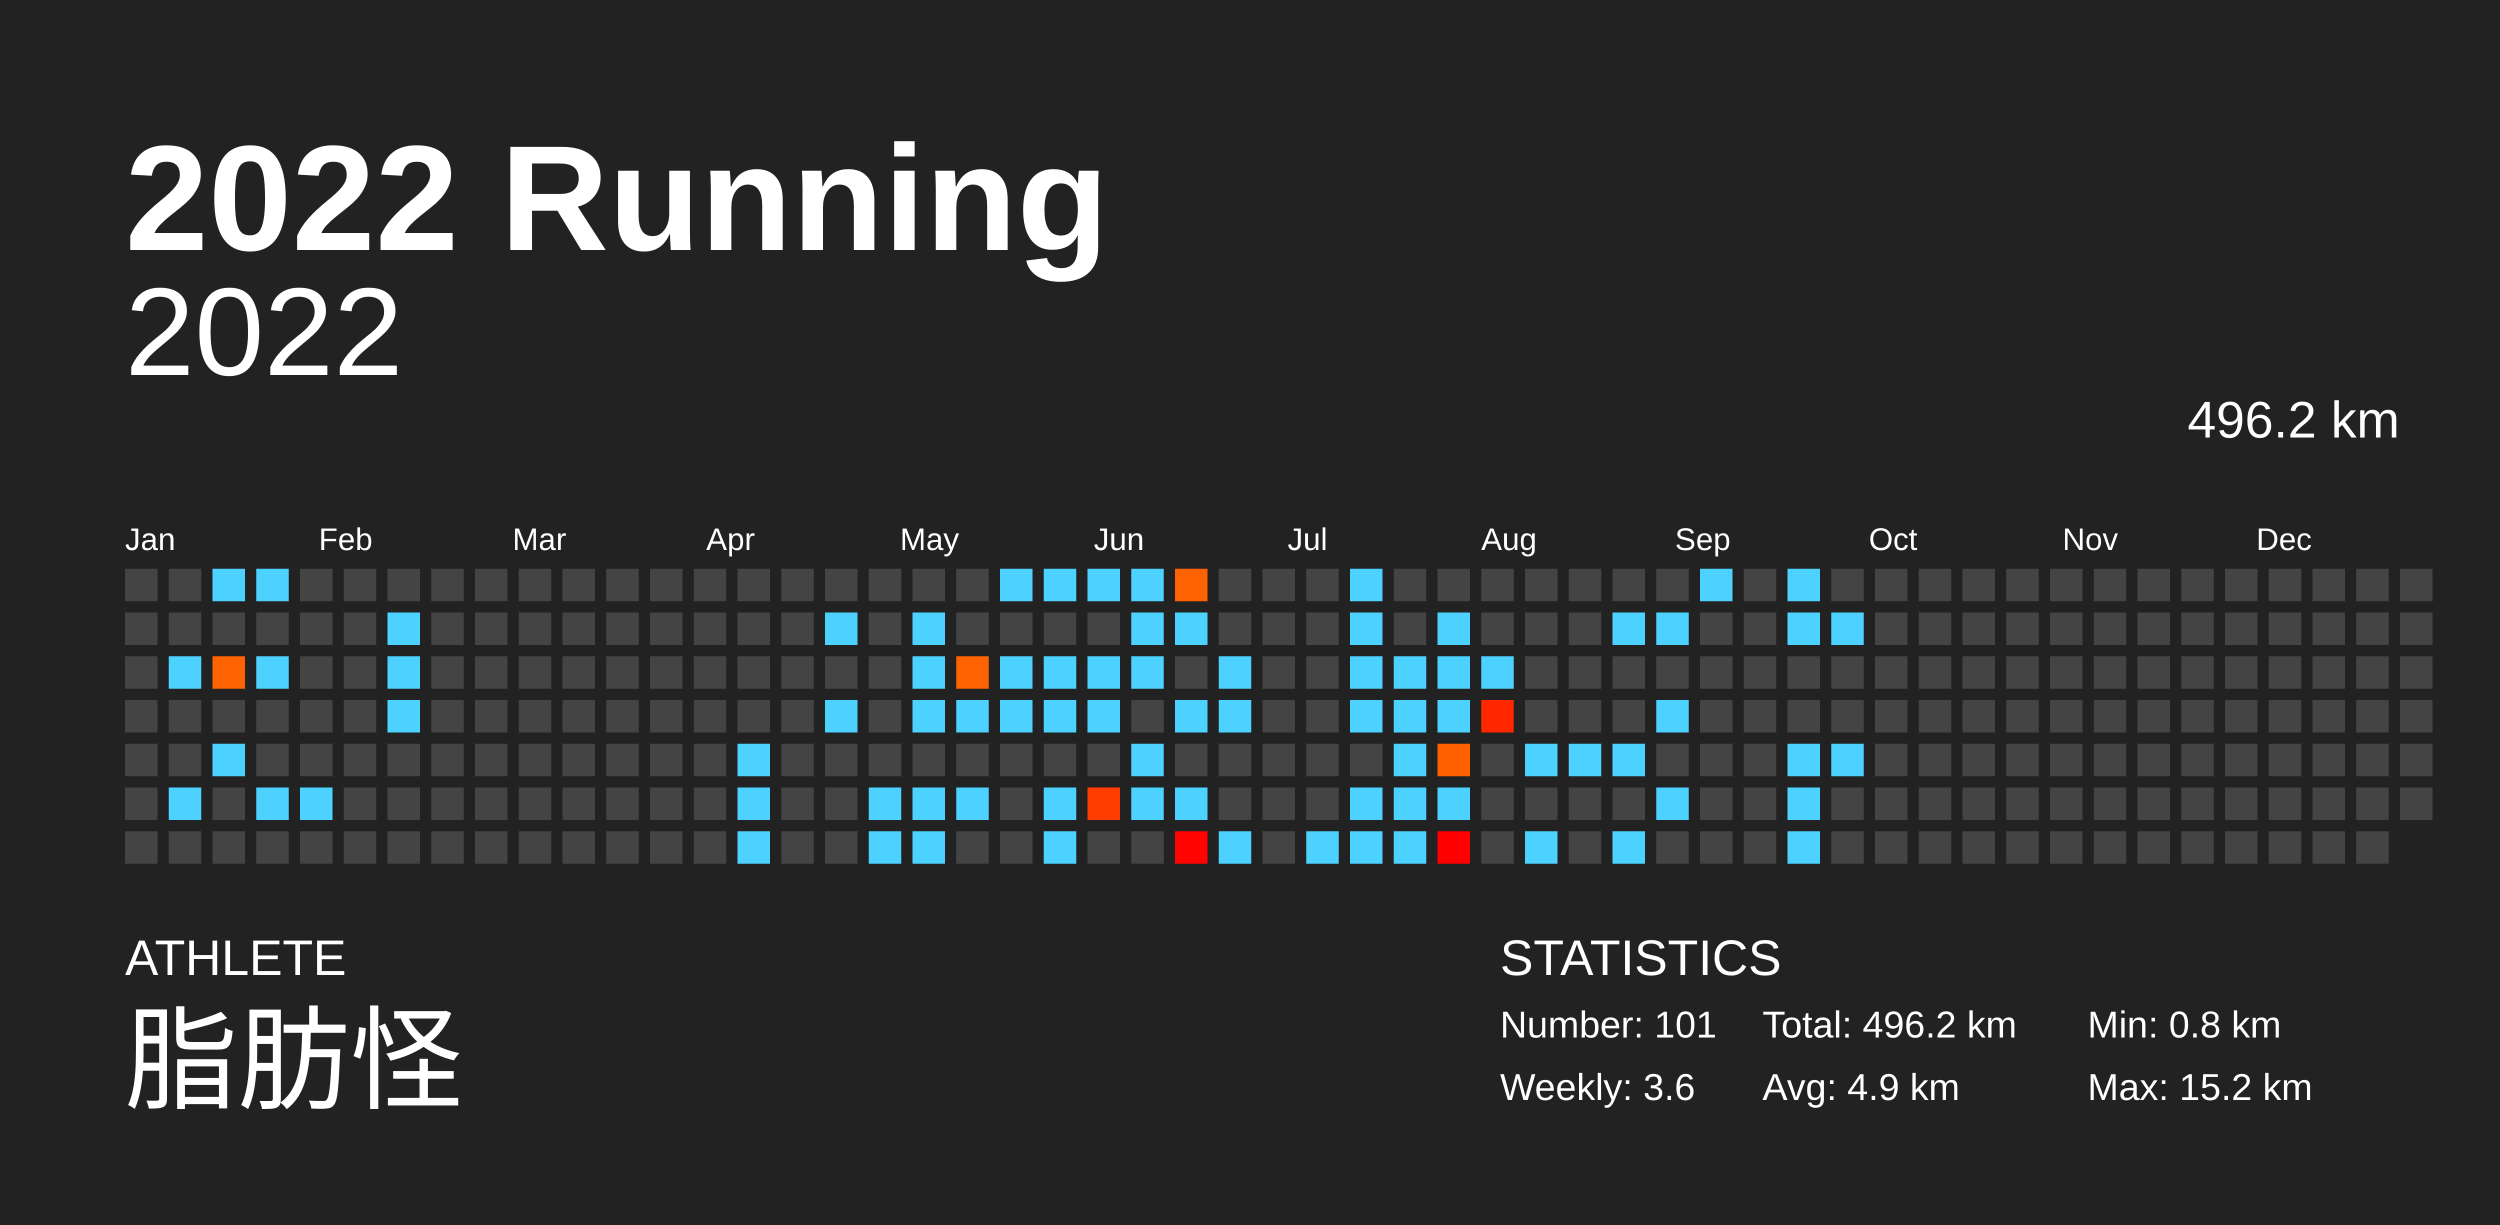
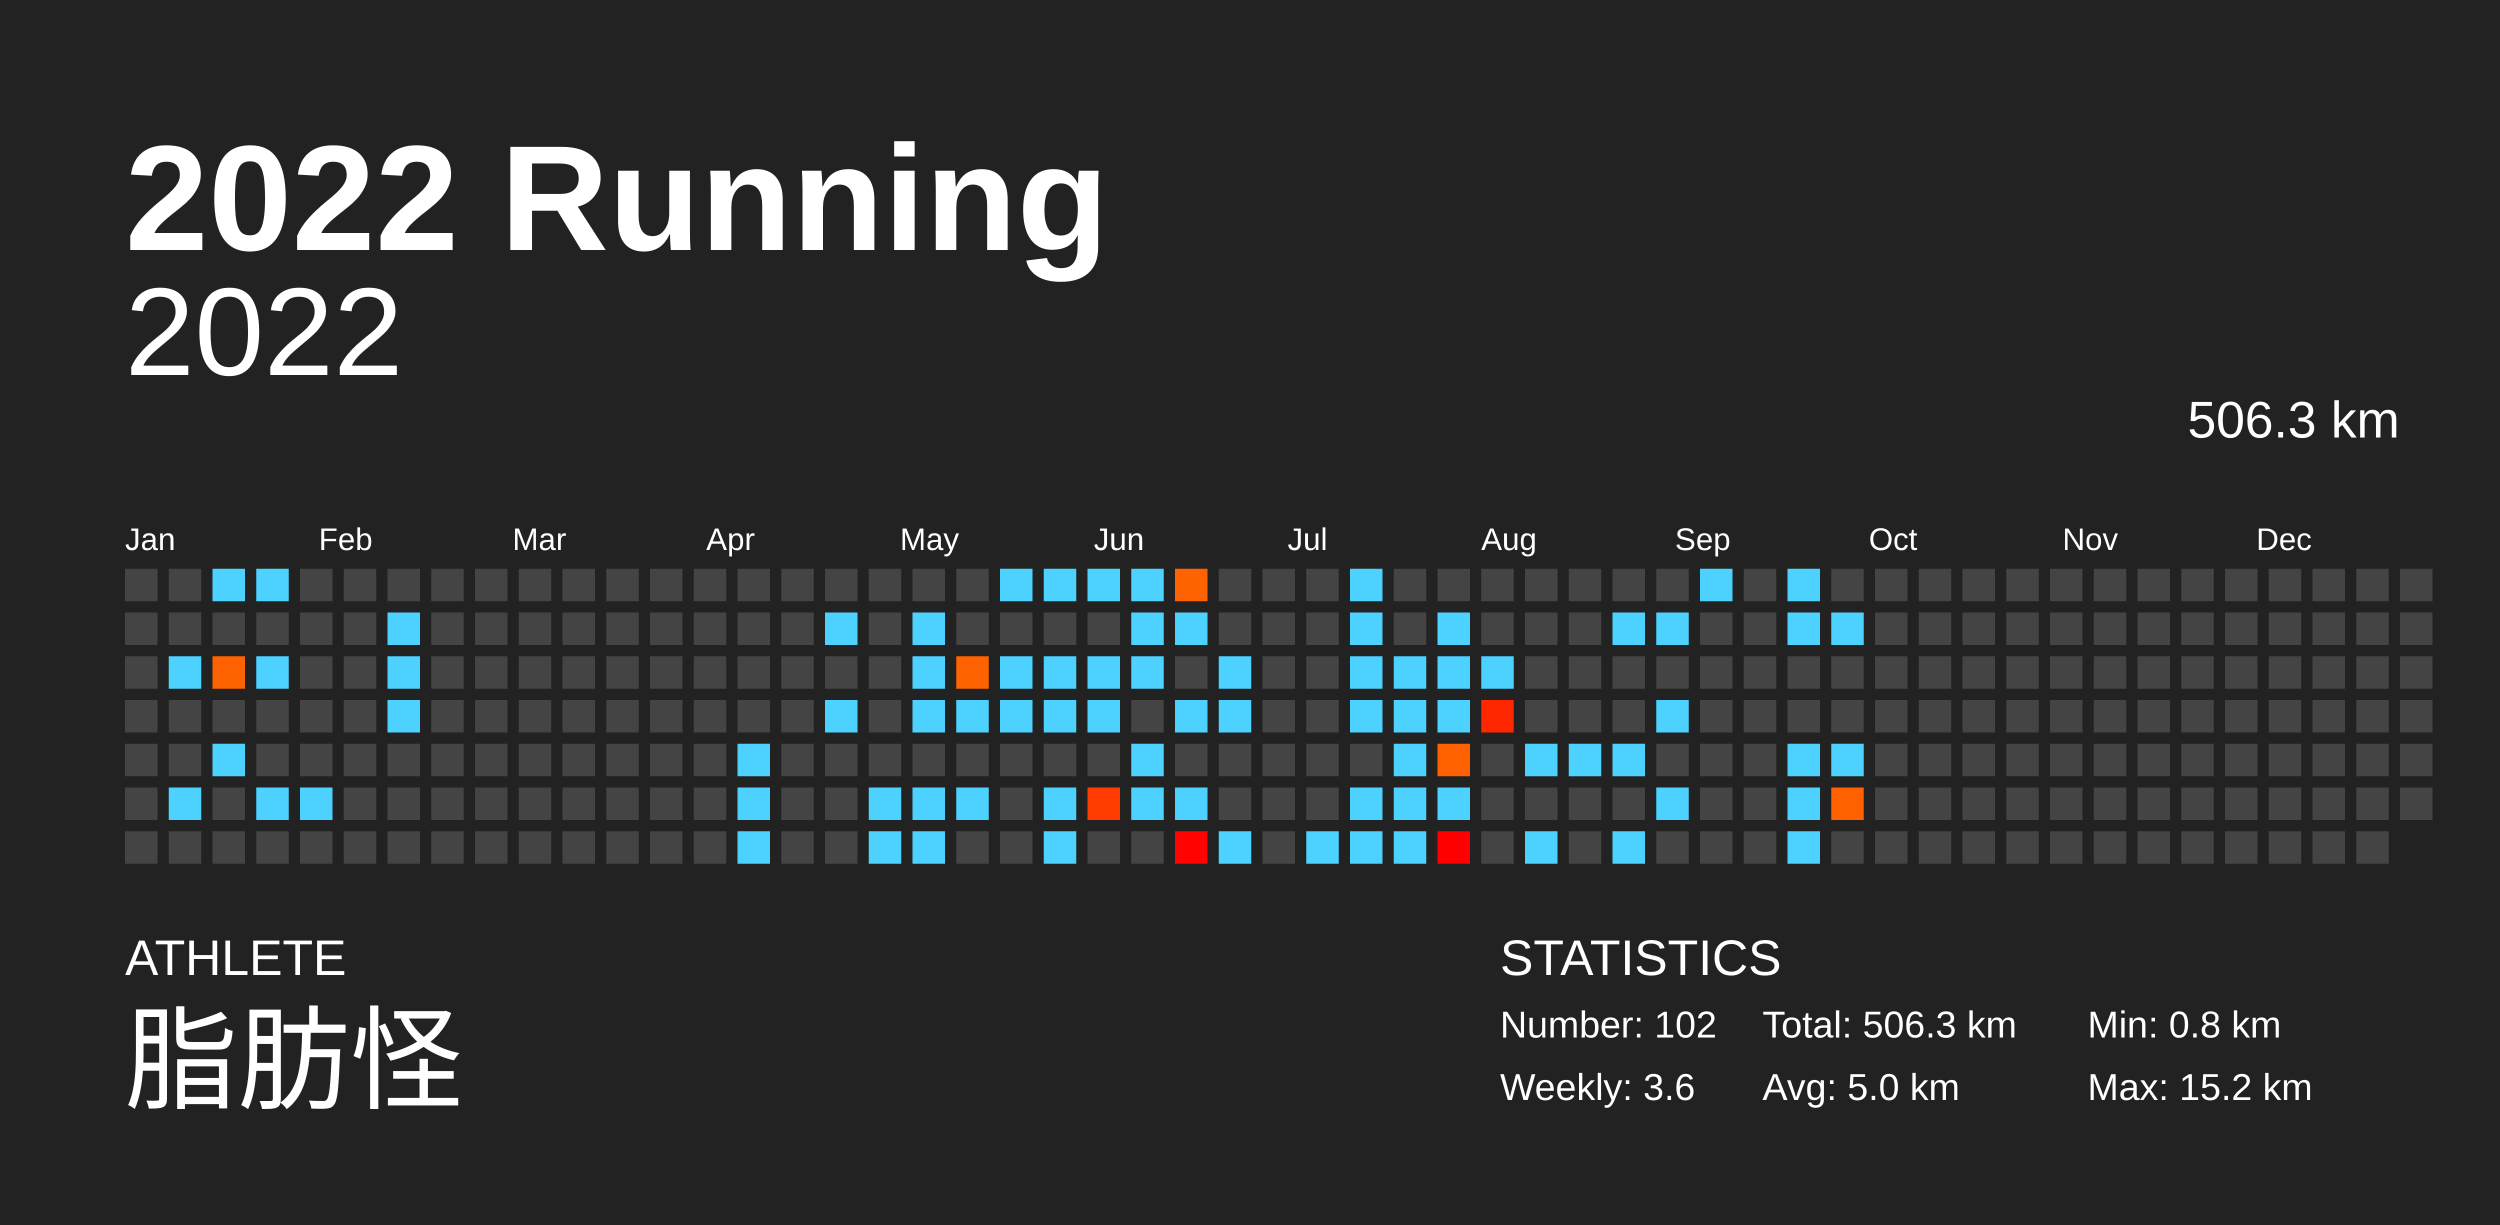
<svg xmlns="http://www.w3.org/2000/svg" baseProfile="full" height="98mm" version="1.1" viewBox="0,0,200,98" width="200mm">
  <defs />
  <rect fill="#222222" height="98" width="200" x="0" y="0" />
  <text fill="#FFFFFF" style="font-size:12px; font-family:Arial; font-weight:bold;" x="10" y="20">2022 Running</text>
  <text fill="#FFFFFF" style="font-size:4px; font-family:Arial" x="10" y="78">ATHLETE</text>
  <text fill="#FFFFFF" style="font-size:9px; font-family:Arial" x="10" y="88">脂肪怪</text>
  <text fill="#FFFFFF" style="font-size:4px; font-family:Arial" x="120" y="78">STATISTICS</text>
-   <text fill="#FFFFFF" style="font-size:3px; font-family:Arial" x="120" y="83">Number: 101</text>
+   <text fill="#FFFFFF" style="font-size:3px; font-family:Arial" x="120" y="83">Number: 102</text>
  <text fill="#FFFFFF" style="font-size:3px; font-family:Arial" x="120" y="88">Weekly: 3.6</text>
-   <text fill="#FFFFFF" style="font-size:3px; font-family:Arial" x="141" y="83">Total: 496.2 km</text>
-   <text fill="#FFFFFF" style="font-size:3px; font-family:Arial" x="141" y="88">Avg: 4.9 km</text>
+   <text fill="#FFFFFF" style="font-size:3px; font-family:Arial" x="141" y="83">Total: 506.3 km</text>
+   <text fill="#FFFFFF" style="font-size:3px; font-family:Arial" x="141" y="88">Avg: 5.0 km</text>
  <text fill="#FFFFFF" style="font-size:3px; font-family:Arial" x="167" y="83">Min: 0.8 km</text>
  <text fill="#FFFFFF" style="font-size:3px; font-family:Arial" x="167" y="88">Max: 15.2 km</text>
  <text alignment-baseline="hanging" fill="#FFFFFF" style="font-size:10.0px; font-family:Arial;" x="10" y="30">2022</text>
-   <text alignment-baseline="hanging" fill="#FFFFFF" style="font-size:4.125px; font-family:Arial;" x="175" y="35">496.2 km</text>
+   <text alignment-baseline="hanging" fill="#FFFFFF" style="font-size:4.125px; font-family:Arial;" x="175" y="35">506.3 km</text>
  <text fill="#FFFFFF" style="font-size:2.5px; font-family:Arial" x="10.0" y="44">Jan</text>
  <text fill="#FFFFFF" style="font-size:2.5px; font-family:Arial" x="25.5" y="44">Feb</text>
  <text fill="#FFFFFF" style="font-size:2.5px; font-family:Arial" x="41.0" y="44">Mar</text>
  <text fill="#FFFFFF" style="font-size:2.5px; font-family:Arial" x="56.5" y="44">Apr</text>
  <text fill="#FFFFFF" style="font-size:2.5px; font-family:Arial" x="72.0" y="44">May</text>
  <text fill="#FFFFFF" style="font-size:2.5px; font-family:Arial" x="87.5" y="44">Jun</text>
  <text fill="#FFFFFF" style="font-size:2.5px; font-family:Arial" x="103.0" y="44">Jul</text>
  <text fill="#FFFFFF" style="font-size:2.5px; font-family:Arial" x="118.5" y="44">Aug</text>
  <text fill="#FFFFFF" style="font-size:2.5px; font-family:Arial" x="134.0" y="44">Sep</text>
  <text fill="#FFFFFF" style="font-size:2.5px; font-family:Arial" x="149.5" y="44">Oct</text>
  <text fill="#FFFFFF" style="font-size:2.5px; font-family:Arial" x="165.0" y="44">Nov</text>
  <text fill="#FFFFFF" style="font-size:2.5px; font-family:Arial" x="180.5" y="44">Dec</text>
  <rect fill="#444444" height="2.6" width="2.6" x="10.0" y="45.5" />
  <rect fill="#444444" height="2.6" width="2.6" x="10.0" y="49.0" />
  <rect fill="#444444" height="2.6" width="2.6" x="10.0" y="52.5" />
  <rect fill="#444444" height="2.6" width="2.6" x="10.0" y="56.0" />
  <rect fill="#444444" height="2.6" width="2.6" x="10.0" y="59.5" />
  <rect fill="#444444" height="2.6" width="2.6" x="10.0" y="63.0" />
  <rect fill="#444444" height="2.6" width="2.6" x="10.0" y="66.5" />
  <rect fill="#444444" height="2.6" width="2.6" x="13.5" y="45.5" />
  <rect fill="#444444" height="2.6" width="2.6" x="13.5" y="49.0" />
  <rect fill="#4dd2ff" height="2.6" width="2.6" x="13.5" y="52.5" />
  <rect fill="#444444" height="2.6" width="2.6" x="13.5" y="56.0" />
  <rect fill="#444444" height="2.6" width="2.6" x="13.5" y="59.5" />
  <rect fill="#4dd2ff" height="2.6" width="2.6" x="13.5" y="63.0" />
  <rect fill="#444444" height="2.6" width="2.6" x="13.5" y="66.5" />
  <rect fill="#4dd2ff" height="2.6" width="2.6" x="17.0" y="45.5" />
  <rect fill="#444444" height="2.6" width="2.6" x="17.0" y="49.0" />
  <rect fill="#ff6200" height="2.6" width="2.6" x="17.0" y="52.5" />
  <rect fill="#444444" height="2.6" width="2.6" x="17.0" y="56.0" />
  <rect fill="#4dd2ff" height="2.6" width="2.6" x="17.0" y="59.5" />
  <rect fill="#444444" height="2.6" width="2.6" x="17.0" y="63.0" />
  <rect fill="#444444" height="2.6" width="2.6" x="17.0" y="66.5" />
  <rect fill="#4dd2ff" height="2.6" width="2.6" x="20.5" y="45.5" />
  <rect fill="#444444" height="2.6" width="2.6" x="20.5" y="49.0" />
  <rect fill="#4dd2ff" height="2.6" width="2.6" x="20.5" y="52.5" />
  <rect fill="#444444" height="2.6" width="2.6" x="20.5" y="56.0" />
  <rect fill="#444444" height="2.6" width="2.6" x="20.5" y="59.5" />
  <rect fill="#4dd2ff" height="2.6" width="2.6" x="20.5" y="63.0" />
  <rect fill="#444444" height="2.6" width="2.6" x="20.5" y="66.5" />
  <rect fill="#444444" height="2.6" width="2.6" x="24.0" y="45.5" />
  <rect fill="#444444" height="2.6" width="2.6" x="24.0" y="49.0" />
  <rect fill="#444444" height="2.6" width="2.6" x="24.0" y="52.5" />
  <rect fill="#444444" height="2.6" width="2.6" x="24.0" y="56.0" />
  <rect fill="#444444" height="2.6" width="2.6" x="24.0" y="59.5" />
  <rect fill="#4dd2ff" height="2.6" width="2.6" x="24.0" y="63.0" />
  <rect fill="#444444" height="2.6" width="2.6" x="24.0" y="66.5" />
  <rect fill="#444444" height="2.6" width="2.6" x="27.5" y="45.5" />
  <rect fill="#444444" height="2.6" width="2.6" x="27.5" y="49.0" />
  <rect fill="#444444" height="2.6" width="2.6" x="27.5" y="52.5" />
  <rect fill="#444444" height="2.6" width="2.6" x="27.5" y="56.0" />
  <rect fill="#444444" height="2.6" width="2.6" x="27.5" y="59.5" />
  <rect fill="#444444" height="2.6" width="2.6" x="27.5" y="63.0" />
  <rect fill="#444444" height="2.6" width="2.6" x="27.5" y="66.5" />
  <rect fill="#444444" height="2.6" width="2.6" x="31.0" y="45.5" />
  <rect fill="#4dd2ff" height="2.6" width="2.6" x="31.0" y="49.0" />
  <rect fill="#4dd2ff" height="2.6" width="2.6" x="31.0" y="52.5" />
  <rect fill="#4dd2ff" height="2.6" width="2.6" x="31.0" y="56.0" />
  <rect fill="#444444" height="2.6" width="2.6" x="31.0" y="59.5" />
  <rect fill="#444444" height="2.6" width="2.6" x="31.0" y="63.0" />
  <rect fill="#444444" height="2.6" width="2.6" x="31.0" y="66.5" />
  <rect fill="#444444" height="2.6" width="2.6" x="34.5" y="45.5" />
  <rect fill="#444444" height="2.6" width="2.6" x="34.5" y="49.0" />
  <rect fill="#444444" height="2.6" width="2.6" x="34.5" y="52.5" />
  <rect fill="#444444" height="2.6" width="2.6" x="34.5" y="56.0" />
  <rect fill="#444444" height="2.6" width="2.6" x="34.5" y="59.5" />
  <rect fill="#444444" height="2.6" width="2.6" x="34.5" y="63.0" />
  <rect fill="#444444" height="2.6" width="2.6" x="34.5" y="66.5" />
  <rect fill="#444444" height="2.6" width="2.6" x="38.0" y="45.5" />
  <rect fill="#444444" height="2.6" width="2.6" x="38.0" y="49.0" />
  <rect fill="#444444" height="2.6" width="2.6" x="38.0" y="52.5" />
  <rect fill="#444444" height="2.6" width="2.6" x="38.0" y="56.0" />
  <rect fill="#444444" height="2.6" width="2.6" x="38.0" y="59.5" />
  <rect fill="#444444" height="2.6" width="2.6" x="38.0" y="63.0" />
  <rect fill="#444444" height="2.6" width="2.6" x="38.0" y="66.5" />
  <rect fill="#444444" height="2.6" width="2.6" x="41.5" y="45.5" />
  <rect fill="#444444" height="2.6" width="2.6" x="41.5" y="49.0" />
  <rect fill="#444444" height="2.6" width="2.6" x="41.5" y="52.5" />
  <rect fill="#444444" height="2.6" width="2.6" x="41.5" y="56.0" />
  <rect fill="#444444" height="2.6" width="2.6" x="41.5" y="59.5" />
  <rect fill="#444444" height="2.6" width="2.6" x="41.5" y="63.0" />
  <rect fill="#444444" height="2.6" width="2.6" x="41.5" y="66.5" />
  <rect fill="#444444" height="2.6" width="2.6" x="45.0" y="45.5" />
  <rect fill="#444444" height="2.6" width="2.6" x="45.0" y="49.0" />
  <rect fill="#444444" height="2.6" width="2.6" x="45.0" y="52.5" />
  <rect fill="#444444" height="2.6" width="2.6" x="45.0" y="56.0" />
  <rect fill="#444444" height="2.6" width="2.6" x="45.0" y="59.5" />
  <rect fill="#444444" height="2.6" width="2.6" x="45.0" y="63.0" />
  <rect fill="#444444" height="2.6" width="2.6" x="45.0" y="66.5" />
  <rect fill="#444444" height="2.6" width="2.6" x="48.5" y="45.5" />
  <rect fill="#444444" height="2.6" width="2.6" x="48.5" y="49.0" />
  <rect fill="#444444" height="2.6" width="2.6" x="48.5" y="52.5" />
  <rect fill="#444444" height="2.6" width="2.6" x="48.5" y="56.0" />
  <rect fill="#444444" height="2.6" width="2.6" x="48.5" y="59.5" />
  <rect fill="#444444" height="2.6" width="2.6" x="48.5" y="63.0" />
  <rect fill="#444444" height="2.6" width="2.6" x="48.5" y="66.5" />
  <rect fill="#444444" height="2.6" width="2.6" x="52.0" y="45.5" />
  <rect fill="#444444" height="2.6" width="2.6" x="52.0" y="49.0" />
  <rect fill="#444444" height="2.6" width="2.6" x="52.0" y="52.5" />
  <rect fill="#444444" height="2.6" width="2.6" x="52.0" y="56.0" />
  <rect fill="#444444" height="2.6" width="2.6" x="52.0" y="59.5" />
  <rect fill="#444444" height="2.6" width="2.6" x="52.0" y="63.0" />
  <rect fill="#444444" height="2.6" width="2.6" x="52.0" y="66.5" />
  <rect fill="#444444" height="2.6" width="2.6" x="55.5" y="45.5" />
  <rect fill="#444444" height="2.6" width="2.6" x="55.5" y="49.0" />
  <rect fill="#444444" height="2.6" width="2.6" x="55.5" y="52.5" />
  <rect fill="#444444" height="2.6" width="2.6" x="55.5" y="56.0" />
  <rect fill="#444444" height="2.6" width="2.6" x="55.5" y="59.5" />
  <rect fill="#444444" height="2.6" width="2.6" x="55.5" y="63.0" />
  <rect fill="#444444" height="2.6" width="2.6" x="55.5" y="66.5" />
  <rect fill="#444444" height="2.6" width="2.6" x="59.0" y="45.5" />
  <rect fill="#444444" height="2.6" width="2.6" x="59.0" y="49.0" />
  <rect fill="#444444" height="2.6" width="2.6" x="59.0" y="52.5" />
  <rect fill="#444444" height="2.6" width="2.6" x="59.0" y="56.0" />
  <rect fill="#4dd2ff" height="2.6" width="2.6" x="59.0" y="59.5" />
  <rect fill="#4dd2ff" height="2.6" width="2.6" x="59.0" y="63.0" />
  <rect fill="#4dd2ff" height="2.6" width="2.6" x="59.0" y="66.5" />
  <rect fill="#444444" height="2.6" width="2.6" x="62.5" y="45.5" />
  <rect fill="#444444" height="2.6" width="2.6" x="62.5" y="49.0" />
  <rect fill="#444444" height="2.6" width="2.6" x="62.5" y="52.5" />
  <rect fill="#444444" height="2.6" width="2.6" x="62.5" y="56.0" />
  <rect fill="#444444" height="2.6" width="2.6" x="62.5" y="59.5" />
  <rect fill="#444444" height="2.6" width="2.6" x="62.5" y="63.0" />
  <rect fill="#444444" height="2.6" width="2.6" x="62.5" y="66.5" />
  <rect fill="#444444" height="2.6" width="2.6" x="66.0" y="45.5" />
  <rect fill="#4dd2ff" height="2.6" width="2.6" x="66.0" y="49.0" />
  <rect fill="#444444" height="2.6" width="2.6" x="66.0" y="52.5" />
  <rect fill="#4dd2ff" height="2.6" width="2.6" x="66.0" y="56.0" />
  <rect fill="#444444" height="2.6" width="2.6" x="66.0" y="59.5" />
  <rect fill="#444444" height="2.6" width="2.6" x="66.0" y="63.0" />
  <rect fill="#444444" height="2.6" width="2.6" x="66.0" y="66.5" />
  <rect fill="#444444" height="2.6" width="2.6" x="69.5" y="45.5" />
  <rect fill="#444444" height="2.6" width="2.6" x="69.5" y="49.0" />
  <rect fill="#444444" height="2.6" width="2.6" x="69.5" y="52.5" />
  <rect fill="#444444" height="2.6" width="2.6" x="69.5" y="56.0" />
  <rect fill="#444444" height="2.6" width="2.6" x="69.5" y="59.5" />
  <rect fill="#4dd2ff" height="2.6" width="2.6" x="69.5" y="63.0" />
  <rect fill="#4dd2ff" height="2.6" width="2.6" x="69.5" y="66.5" />
  <rect fill="#444444" height="2.6" width="2.6" x="73.0" y="45.5" />
  <rect fill="#4dd2ff" height="2.6" width="2.6" x="73.0" y="49.0" />
  <rect fill="#4dd2ff" height="2.6" width="2.6" x="73.0" y="52.5" />
  <rect fill="#4dd2ff" height="2.6" width="2.6" x="73.0" y="56.0" />
  <rect fill="#444444" height="2.6" width="2.6" x="73.0" y="59.5" />
  <rect fill="#4dd2ff" height="2.6" width="2.6" x="73.0" y="63.0" />
  <rect fill="#4dd2ff" height="2.6" width="2.6" x="73.0" y="66.5" />
  <rect fill="#444444" height="2.6" width="2.6" x="76.5" y="45.5" />
  <rect fill="#444444" height="2.6" width="2.6" x="76.5" y="49.0" />
  <rect fill="#ff6200" height="2.6" width="2.6" x="76.5" y="52.5" />
  <rect fill="#4dd2ff" height="2.6" width="2.6" x="76.5" y="56.0" />
  <rect fill="#444444" height="2.6" width="2.6" x="76.5" y="59.5" />
  <rect fill="#4dd2ff" height="2.6" width="2.6" x="76.5" y="63.0" />
  <rect fill="#444444" height="2.6" width="2.6" x="76.5" y="66.5" />
  <rect fill="#4dd2ff" height="2.6" width="2.6" x="80.0" y="45.5" />
  <rect fill="#444444" height="2.6" width="2.6" x="80.0" y="49.0" />
  <rect fill="#4dd2ff" height="2.6" width="2.6" x="80.0" y="52.5" />
  <rect fill="#4dd2ff" height="2.6" width="2.6" x="80.0" y="56.0" />
  <rect fill="#444444" height="2.6" width="2.6" x="80.0" y="59.5" />
  <rect fill="#444444" height="2.6" width="2.6" x="80.0" y="63.0" />
  <rect fill="#444444" height="2.6" width="2.6" x="80.0" y="66.5" />
  <rect fill="#4dd2ff" height="2.6" width="2.6" x="83.5" y="45.5" />
  <rect fill="#444444" height="2.6" width="2.6" x="83.5" y="49.0" />
  <rect fill="#4dd2ff" height="2.6" width="2.6" x="83.5" y="52.5" />
  <rect fill="#4dd2ff" height="2.6" width="2.6" x="83.5" y="56.0" />
  <rect fill="#444444" height="2.6" width="2.6" x="83.5" y="59.5" />
  <rect fill="#4dd2ff" height="2.6" width="2.6" x="83.5" y="63.0" />
  <rect fill="#4dd2ff" height="2.6" width="2.6" x="83.5" y="66.5" />
  <rect fill="#4dd2ff" height="2.6" width="2.6" x="87.0" y="45.5" />
  <rect fill="#444444" height="2.6" width="2.6" x="87.0" y="49.0" />
  <rect fill="#4dd2ff" height="2.6" width="2.6" x="87.0" y="52.5" />
  <rect fill="#4dd2ff" height="2.6" width="2.6" x="87.0" y="56.0" />
  <rect fill="#444444" height="2.6" width="2.6" x="87.0" y="59.5" />
  <rect fill="#ff3c00" height="2.6" width="2.6" x="87.0" y="63.0" />
  <rect fill="#444444" height="2.6" width="2.6" x="87.0" y="66.5" />
  <rect fill="#4dd2ff" height="2.6" width="2.6" x="90.5" y="45.5" />
  <rect fill="#4dd2ff" height="2.6" width="2.6" x="90.5" y="49.0" />
  <rect fill="#4dd2ff" height="2.6" width="2.6" x="90.5" y="52.5" />
  <rect fill="#444444" height="2.6" width="2.6" x="90.5" y="56.0" />
  <rect fill="#4dd2ff" height="2.6" width="2.6" x="90.5" y="59.5" />
  <rect fill="#4dd2ff" height="2.6" width="2.6" x="90.5" y="63.0" />
  <rect fill="#444444" height="2.6" width="2.6" x="90.5" y="66.5" />
  <rect fill="#ff6200" height="2.6" width="2.6" x="94.0" y="45.5" />
  <rect fill="#4dd2ff" height="2.6" width="2.6" x="94.0" y="49.0" />
  <rect fill="#444444" height="2.6" width="2.6" x="94.0" y="52.5" />
  <rect fill="#4dd2ff" height="2.6" width="2.6" x="94.0" y="56.0" />
  <rect fill="#444444" height="2.6" width="2.6" x="94.0" y="59.5" />
  <rect fill="#4dd2ff" height="2.6" width="2.6" x="94.0" y="63.0" />
  <rect fill="#ff0400" height="2.6" width="2.6" x="94.0" y="66.5" />
  <rect fill="#444444" height="2.6" width="2.6" x="97.5" y="45.5" />
  <rect fill="#444444" height="2.6" width="2.6" x="97.5" y="49.0" />
  <rect fill="#4dd2ff" height="2.6" width="2.6" x="97.5" y="52.5" />
  <rect fill="#4dd2ff" height="2.6" width="2.6" x="97.5" y="56.0" />
  <rect fill="#444444" height="2.6" width="2.6" x="97.5" y="59.5" />
  <rect fill="#444444" height="2.6" width="2.6" x="97.5" y="63.0" />
  <rect fill="#4dd2ff" height="2.6" width="2.6" x="97.5" y="66.5" />
  <rect fill="#444444" height="2.6" width="2.6" x="101.0" y="45.5" />
  <rect fill="#444444" height="2.6" width="2.6" x="101.0" y="49.0" />
  <rect fill="#444444" height="2.6" width="2.6" x="101.0" y="52.5" />
  <rect fill="#444444" height="2.6" width="2.6" x="101.0" y="56.0" />
  <rect fill="#444444" height="2.6" width="2.6" x="101.0" y="59.5" />
  <rect fill="#444444" height="2.6" width="2.6" x="101.0" y="63.0" />
  <rect fill="#444444" height="2.6" width="2.6" x="101.0" y="66.5" />
  <rect fill="#444444" height="2.6" width="2.6" x="104.5" y="45.5" />
  <rect fill="#444444" height="2.6" width="2.6" x="104.5" y="49.0" />
  <rect fill="#444444" height="2.6" width="2.6" x="104.5" y="52.5" />
  <rect fill="#444444" height="2.6" width="2.6" x="104.5" y="56.0" />
  <rect fill="#444444" height="2.6" width="2.6" x="104.5" y="59.5" />
  <rect fill="#444444" height="2.6" width="2.6" x="104.5" y="63.0" />
  <rect fill="#4dd2ff" height="2.6" width="2.6" x="104.5" y="66.5" />
  <rect fill="#4dd2ff" height="2.6" width="2.6" x="108.0" y="45.5" />
  <rect fill="#4dd2ff" height="2.6" width="2.6" x="108.0" y="49.0" />
  <rect fill="#4dd2ff" height="2.6" width="2.6" x="108.0" y="52.5" />
  <rect fill="#4dd2ff" height="2.6" width="2.6" x="108.0" y="56.0" />
  <rect fill="#444444" height="2.6" width="2.6" x="108.0" y="59.5" />
  <rect fill="#4dd2ff" height="2.6" width="2.6" x="108.0" y="63.0" />
  <rect fill="#4dd2ff" height="2.6" width="2.6" x="108.0" y="66.5" />
  <rect fill="#444444" height="2.6" width="2.6" x="111.5" y="45.5" />
  <rect fill="#444444" height="2.6" width="2.6" x="111.5" y="49.0" />
  <rect fill="#4dd2ff" height="2.6" width="2.6" x="111.5" y="52.5" />
  <rect fill="#4dd2ff" height="2.6" width="2.6" x="111.5" y="56.0" />
  <rect fill="#4dd2ff" height="2.6" width="2.6" x="111.5" y="59.5" />
  <rect fill="#4dd2ff" height="2.6" width="2.6" x="111.5" y="63.0" />
  <rect fill="#4dd2ff" height="2.6" width="2.6" x="111.5" y="66.5" />
  <rect fill="#444444" height="2.6" width="2.6" x="115.0" y="45.5" />
  <rect fill="#4dd2ff" height="2.6" width="2.6" x="115.0" y="49.0" />
  <rect fill="#4dd2ff" height="2.6" width="2.6" x="115.0" y="52.5" />
  <rect fill="#4dd2ff" height="2.6" width="2.6" x="115.0" y="56.0" />
  <rect fill="#ff6100" height="2.6" width="2.6" x="115.0" y="59.5" />
  <rect fill="#4dd2ff" height="2.6" width="2.6" x="115.0" y="63.0" />
  <rect fill="#ff0000" height="2.6" width="2.6" x="115.0" y="66.5" />
  <rect fill="#444444" height="2.6" width="2.6" x="118.5" y="45.5" />
  <rect fill="#444444" height="2.6" width="2.6" x="118.5" y="49.0" />
  <rect fill="#4dd2ff" height="2.6" width="2.6" x="118.5" y="52.5" />
  <rect fill="#ff2700" height="2.6" width="2.6" x="118.5" y="56.0" />
  <rect fill="#444444" height="2.6" width="2.6" x="118.5" y="59.5" />
  <rect fill="#444444" height="2.6" width="2.6" x="118.5" y="63.0" />
  <rect fill="#444444" height="2.6" width="2.6" x="118.5" y="66.5" />
  <rect fill="#444444" height="2.6" width="2.6" x="122.0" y="45.5" />
  <rect fill="#444444" height="2.6" width="2.6" x="122.0" y="49.0" />
  <rect fill="#444444" height="2.6" width="2.6" x="122.0" y="52.5" />
  <rect fill="#444444" height="2.6" width="2.6" x="122.0" y="56.0" />
  <rect fill="#4dd2ff" height="2.6" width="2.6" x="122.0" y="59.5" />
  <rect fill="#444444" height="2.6" width="2.6" x="122.0" y="63.0" />
  <rect fill="#4dd2ff" height="2.6" width="2.6" x="122.0" y="66.5" />
  <rect fill="#444444" height="2.6" width="2.6" x="125.5" y="45.5" />
  <rect fill="#444444" height="2.6" width="2.6" x="125.5" y="49.0" />
  <rect fill="#444444" height="2.6" width="2.6" x="125.5" y="52.5" />
  <rect fill="#444444" height="2.6" width="2.6" x="125.5" y="56.0" />
  <rect fill="#4dd2ff" height="2.6" width="2.6" x="125.5" y="59.5" />
  <rect fill="#444444" height="2.6" width="2.6" x="125.5" y="63.0" />
  <rect fill="#444444" height="2.6" width="2.6" x="125.5" y="66.5" />
  <rect fill="#444444" height="2.6" width="2.6" x="129.0" y="45.5" />
  <rect fill="#4dd2ff" height="2.6" width="2.6" x="129.0" y="49.0" />
  <rect fill="#444444" height="2.6" width="2.6" x="129.0" y="52.5" />
  <rect fill="#444444" height="2.6" width="2.6" x="129.0" y="56.0" />
  <rect fill="#4dd2ff" height="2.6" width="2.6" x="129.0" y="59.5" />
  <rect fill="#444444" height="2.6" width="2.6" x="129.0" y="63.0" />
  <rect fill="#4dd2ff" height="2.6" width="2.6" x="129.0" y="66.5" />
  <rect fill="#444444" height="2.6" width="2.6" x="132.5" y="45.5" />
  <rect fill="#4dd2ff" height="2.6" width="2.6" x="132.5" y="49.0" />
  <rect fill="#444444" height="2.6" width="2.6" x="132.5" y="52.5" />
  <rect fill="#4dd2ff" height="2.6" width="2.6" x="132.5" y="56.0" />
  <rect fill="#444444" height="2.6" width="2.6" x="132.5" y="59.5" />
  <rect fill="#4dd2ff" height="2.6" width="2.6" x="132.5" y="63.0" />
  <rect fill="#444444" height="2.6" width="2.6" x="132.5" y="66.5" />
  <rect fill="#4dd2ff" height="2.6" width="2.6" x="136.0" y="45.5" />
  <rect fill="#444444" height="2.6" width="2.6" x="136.0" y="49.0" />
  <rect fill="#444444" height="2.6" width="2.6" x="136.0" y="52.5" />
  <rect fill="#444444" height="2.6" width="2.6" x="136.0" y="56.0" />
  <rect fill="#444444" height="2.6" width="2.6" x="136.0" y="59.5" />
  <rect fill="#444444" height="2.6" width="2.6" x="136.0" y="63.0" />
  <rect fill="#444444" height="2.6" width="2.6" x="136.0" y="66.5" />
  <rect fill="#444444" height="2.6" width="2.6" x="139.5" y="45.5" />
  <rect fill="#444444" height="2.6" width="2.6" x="139.5" y="49.0" />
  <rect fill="#444444" height="2.6" width="2.6" x="139.5" y="52.5" />
  <rect fill="#444444" height="2.6" width="2.6" x="139.5" y="56.0" />
  <rect fill="#444444" height="2.6" width="2.6" x="139.5" y="59.5" />
  <rect fill="#444444" height="2.6" width="2.6" x="139.5" y="63.0" />
  <rect fill="#444444" height="2.6" width="2.6" x="139.5" y="66.5" />
  <rect fill="#4dd2ff" height="2.6" width="2.6" x="143.0" y="45.5" />
  <rect fill="#4dd2ff" height="2.6" width="2.6" x="143.0" y="49.0" />
  <rect fill="#444444" height="2.6" width="2.6" x="143.0" y="52.5" />
  <rect fill="#444444" height="2.6" width="2.6" x="143.0" y="56.0" />
  <rect fill="#4dd2ff" height="2.6" width="2.6" x="143.0" y="59.5" />
  <rect fill="#4dd2ff" height="2.6" width="2.6" x="143.0" y="63.0" />
  <rect fill="#4dd2ff" height="2.6" width="2.6" x="143.0" y="66.5" />
  <rect fill="#444444" height="2.6" width="2.6" x="146.5" y="45.5" />
  <rect fill="#4dd2ff" height="2.6" width="2.6" x="146.5" y="49.0" />
  <rect fill="#444444" height="2.6" width="2.6" x="146.5" y="52.5" />
  <rect fill="#444444" height="2.6" width="2.6" x="146.5" y="56.0" />
  <rect fill="#4dd2ff" height="2.6" width="2.6" x="146.5" y="59.5" />
-   <rect fill="#444444" height="2.6" width="2.6" x="146.5" y="63.0" />
+   <rect fill="#ff6000" height="2.6" width="2.6" x="146.5" y="63.0" />
  <rect fill="#444444" height="2.6" width="2.6" x="146.5" y="66.5" />
  <rect fill="#444444" height="2.6" width="2.6" x="150.0" y="45.5" />
  <rect fill="#444444" height="2.6" width="2.6" x="150.0" y="49.0" />
  <rect fill="#444444" height="2.6" width="2.6" x="150.0" y="52.5" />
  <rect fill="#444444" height="2.6" width="2.6" x="150.0" y="56.0" />
  <rect fill="#444444" height="2.6" width="2.6" x="150.0" y="59.5" />
  <rect fill="#444444" height="2.6" width="2.6" x="150.0" y="63.0" />
  <rect fill="#444444" height="2.6" width="2.6" x="150.0" y="66.5" />
  <rect fill="#444444" height="2.6" width="2.6" x="153.5" y="45.5" />
  <rect fill="#444444" height="2.6" width="2.6" x="153.5" y="49.0" />
  <rect fill="#444444" height="2.6" width="2.6" x="153.5" y="52.5" />
  <rect fill="#444444" height="2.6" width="2.6" x="153.5" y="56.0" />
  <rect fill="#444444" height="2.6" width="2.6" x="153.5" y="59.5" />
  <rect fill="#444444" height="2.6" width="2.6" x="153.5" y="63.0" />
  <rect fill="#444444" height="2.6" width="2.6" x="153.5" y="66.5" />
  <rect fill="#444444" height="2.6" width="2.6" x="157.0" y="45.5" />
  <rect fill="#444444" height="2.6" width="2.6" x="157.0" y="49.0" />
  <rect fill="#444444" height="2.6" width="2.6" x="157.0" y="52.5" />
  <rect fill="#444444" height="2.6" width="2.6" x="157.0" y="56.0" />
  <rect fill="#444444" height="2.6" width="2.6" x="157.0" y="59.5" />
  <rect fill="#444444" height="2.6" width="2.6" x="157.0" y="63.0" />
  <rect fill="#444444" height="2.6" width="2.6" x="157.0" y="66.5" />
  <rect fill="#444444" height="2.6" width="2.6" x="160.5" y="45.5" />
  <rect fill="#444444" height="2.6" width="2.6" x="160.5" y="49.0" />
  <rect fill="#444444" height="2.6" width="2.6" x="160.5" y="52.5" />
  <rect fill="#444444" height="2.6" width="2.6" x="160.5" y="56.0" />
  <rect fill="#444444" height="2.6" width="2.6" x="160.5" y="59.5" />
  <rect fill="#444444" height="2.6" width="2.6" x="160.5" y="63.0" />
  <rect fill="#444444" height="2.6" width="2.6" x="160.5" y="66.5" />
  <rect fill="#444444" height="2.6" width="2.6" x="164.0" y="45.5" />
  <rect fill="#444444" height="2.6" width="2.6" x="164.0" y="49.0" />
  <rect fill="#444444" height="2.6" width="2.6" x="164.0" y="52.5" />
  <rect fill="#444444" height="2.6" width="2.6" x="164.0" y="56.0" />
  <rect fill="#444444" height="2.6" width="2.6" x="164.0" y="59.5" />
  <rect fill="#444444" height="2.6" width="2.6" x="164.0" y="63.0" />
  <rect fill="#444444" height="2.6" width="2.6" x="164.0" y="66.5" />
  <rect fill="#444444" height="2.6" width="2.6" x="167.5" y="45.5" />
  <rect fill="#444444" height="2.6" width="2.6" x="167.5" y="49.0" />
  <rect fill="#444444" height="2.6" width="2.6" x="167.5" y="52.5" />
  <rect fill="#444444" height="2.6" width="2.6" x="167.5" y="56.0" />
  <rect fill="#444444" height="2.6" width="2.6" x="167.5" y="59.5" />
  <rect fill="#444444" height="2.6" width="2.6" x="167.5" y="63.0" />
  <rect fill="#444444" height="2.6" width="2.6" x="167.5" y="66.5" />
  <rect fill="#444444" height="2.6" width="2.6" x="171.0" y="45.5" />
  <rect fill="#444444" height="2.6" width="2.6" x="171.0" y="49.0" />
  <rect fill="#444444" height="2.6" width="2.6" x="171.0" y="52.5" />
  <rect fill="#444444" height="2.6" width="2.6" x="171.0" y="56.0" />
  <rect fill="#444444" height="2.6" width="2.6" x="171.0" y="59.5" />
  <rect fill="#444444" height="2.6" width="2.6" x="171.0" y="63.0" />
  <rect fill="#444444" height="2.6" width="2.6" x="171.0" y="66.5" />
  <rect fill="#444444" height="2.6" width="2.6" x="174.5" y="45.5" />
  <rect fill="#444444" height="2.6" width="2.6" x="174.5" y="49.0" />
  <rect fill="#444444" height="2.6" width="2.6" x="174.5" y="52.5" />
  <rect fill="#444444" height="2.6" width="2.6" x="174.5" y="56.0" />
  <rect fill="#444444" height="2.6" width="2.6" x="174.5" y="59.5" />
  <rect fill="#444444" height="2.6" width="2.6" x="174.5" y="63.0" />
  <rect fill="#444444" height="2.6" width="2.6" x="174.5" y="66.5" />
  <rect fill="#444444" height="2.6" width="2.6" x="178.0" y="45.5" />
  <rect fill="#444444" height="2.6" width="2.6" x="178.0" y="49.0" />
  <rect fill="#444444" height="2.6" width="2.6" x="178.0" y="52.5" />
  <rect fill="#444444" height="2.6" width="2.6" x="178.0" y="56.0" />
  <rect fill="#444444" height="2.6" width="2.6" x="178.0" y="59.5" />
  <rect fill="#444444" height="2.6" width="2.6" x="178.0" y="63.0" />
  <rect fill="#444444" height="2.6" width="2.6" x="178.0" y="66.5" />
  <rect fill="#444444" height="2.6" width="2.6" x="181.5" y="45.5" />
  <rect fill="#444444" height="2.6" width="2.6" x="181.5" y="49.0" />
  <rect fill="#444444" height="2.6" width="2.6" x="181.5" y="52.5" />
  <rect fill="#444444" height="2.6" width="2.6" x="181.5" y="56.0" />
  <rect fill="#444444" height="2.6" width="2.6" x="181.5" y="59.5" />
  <rect fill="#444444" height="2.6" width="2.6" x="181.5" y="63.0" />
  <rect fill="#444444" height="2.6" width="2.6" x="181.5" y="66.5" />
  <rect fill="#444444" height="2.6" width="2.6" x="185.0" y="45.5" />
  <rect fill="#444444" height="2.6" width="2.6" x="185.0" y="49.0" />
  <rect fill="#444444" height="2.6" width="2.6" x="185.0" y="52.5" />
  <rect fill="#444444" height="2.6" width="2.6" x="185.0" y="56.0" />
  <rect fill="#444444" height="2.6" width="2.6" x="185.0" y="59.5" />
  <rect fill="#444444" height="2.6" width="2.6" x="185.0" y="63.0" />
  <rect fill="#444444" height="2.6" width="2.6" x="185.0" y="66.5" />
  <rect fill="#444444" height="2.6" width="2.6" x="188.5" y="45.5" />
  <rect fill="#444444" height="2.6" width="2.6" x="188.5" y="49.0" />
  <rect fill="#444444" height="2.6" width="2.6" x="188.5" y="52.5" />
  <rect fill="#444444" height="2.6" width="2.6" x="188.5" y="56.0" />
  <rect fill="#444444" height="2.6" width="2.6" x="188.5" y="59.5" />
  <rect fill="#444444" height="2.6" width="2.6" x="188.5" y="63.0" />
  <rect fill="#444444" height="2.6" width="2.6" x="188.5" y="66.5" />
  <rect fill="#444444" height="2.6" width="2.6" x="192.0" y="45.5" />
  <rect fill="#444444" height="2.6" width="2.6" x="192.0" y="49.0" />
  <rect fill="#444444" height="2.6" width="2.6" x="192.0" y="52.5" />
  <rect fill="#444444" height="2.6" width="2.6" x="192.0" y="56.0" />
  <rect fill="#444444" height="2.6" width="2.6" x="192.0" y="59.5" />
  <rect fill="#444444" height="2.6" width="2.6" x="192.0" y="63.0" />
</svg>
